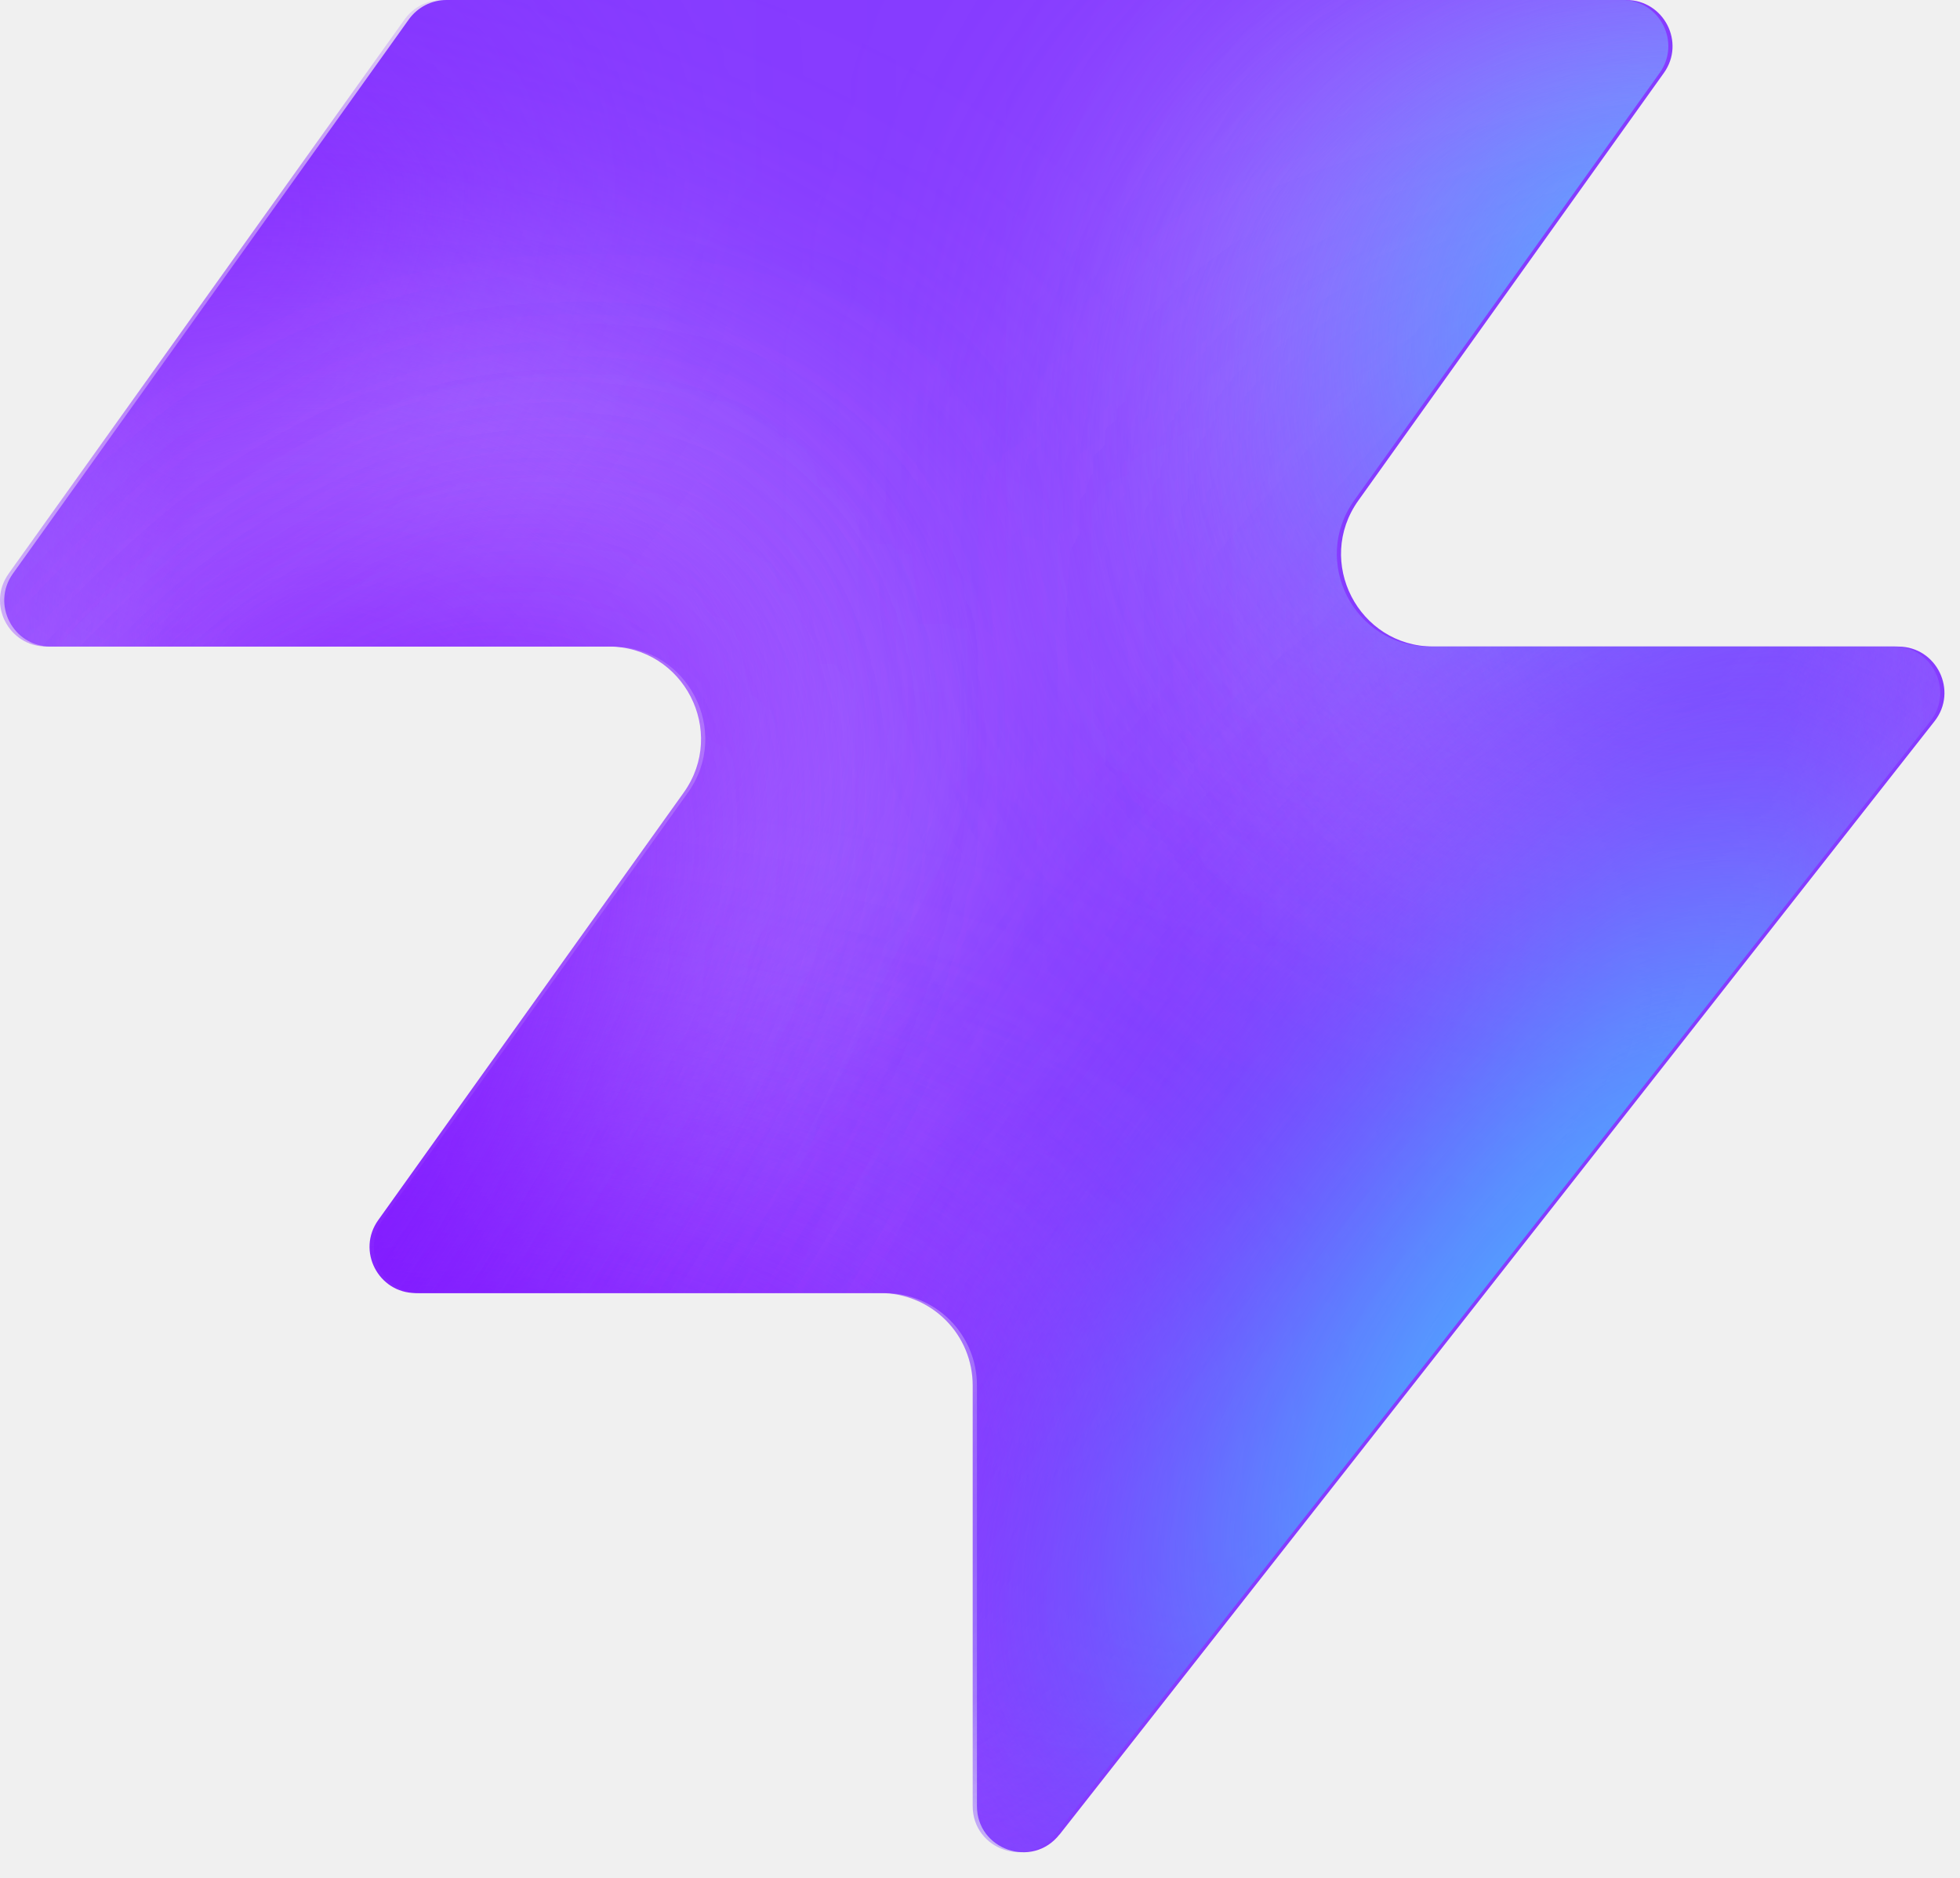
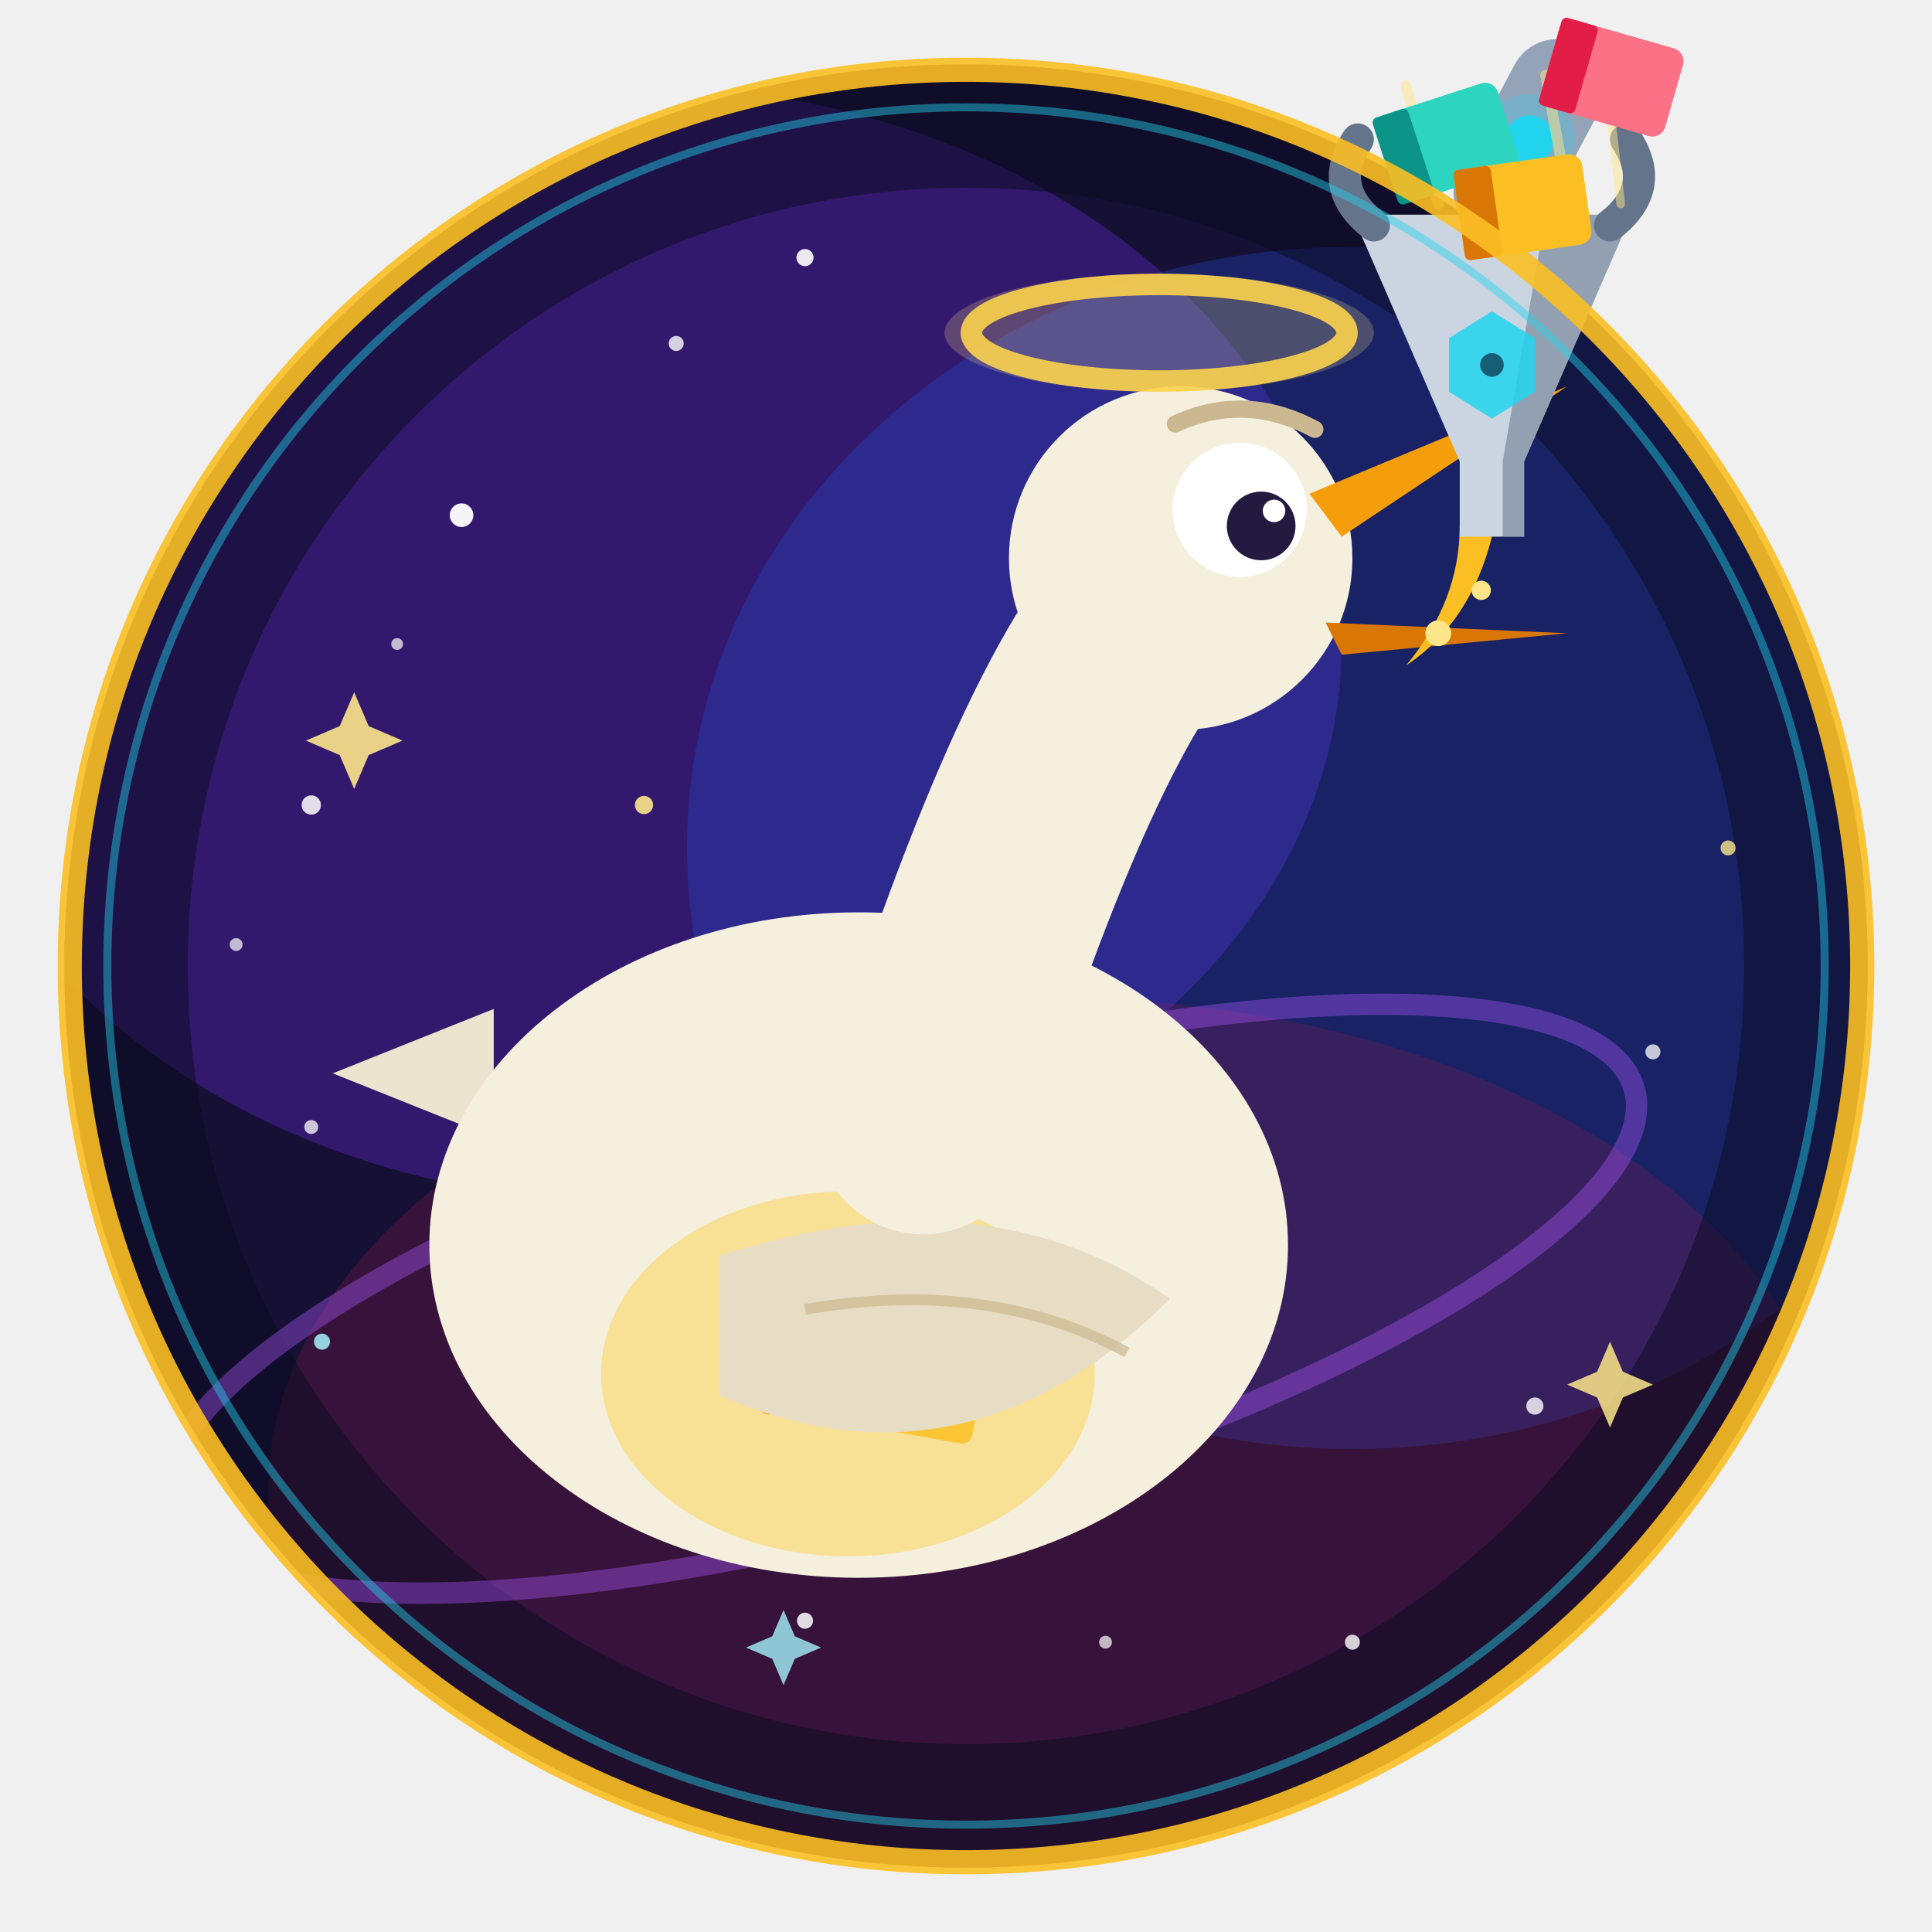
- <svg xmlns="http://www.w3.org/2000/svg" width="48" height="46" fill="none" viewBox="0 0 48 46">
-   <path fill="#863bff" d="M25.946 44.938c-.664.845-2.021.375-2.021-.698V33.937a2.26 2.26 0 0 0-2.262-2.262H10.287c-.92 0-1.456-1.04-.92-1.788l7.48-10.471c1.07-1.497 0-3.578-1.842-3.578H1.237c-.92 0-1.456-1.04-.92-1.788L10.013.474c.214-.297.556-.474.92-.474h28.894c.92 0 1.456 1.04.92 1.788l-7.48 10.471c-1.07 1.498 0 3.579 1.842 3.579h11.377c.943 0 1.473 1.088.89 1.83L25.947 44.94z" style="fill:#863bff;fill:color(display-p3 .525 .23 1);fill-opacity:1" />
-   <mask id="a" width="48" height="46" x="0" y="0" maskUnits="userSpaceOnUse" style="mask-type:alpha">
-     <path fill="#000" d="M25.842 44.938c-.664.844-2.021.375-2.021-.698V33.937a2.26 2.26 0 0 0-2.262-2.262H10.183c-.92 0-1.456-1.04-.92-1.788l7.48-10.471c1.07-1.498 0-3.579-1.842-3.579H1.133c-.92 0-1.456-1.04-.92-1.787L9.91.473c.214-.297.556-.474.92-.474h28.894c.92 0 1.456 1.04.92 1.788l-7.48 10.471c-1.07 1.498 0 3.578 1.842 3.578h11.377c.943 0 1.473 1.088.89 1.832L25.843 44.94z" style="fill:#000;fill-opacity:1" />
-   </mask>
-   <g mask="url(#a)">
-     <g filter="url(#b)">
-       <ellipse cx="5.508" cy="14.704" fill="#ede6ff" rx="5.508" ry="14.704" style="fill:#ede6ff;fill:color(display-p3 .927 .903 1);fill-opacity:1" transform="matrix(.00324 1 1 -.00324 -4.47 31.516)" />
+ <svg xmlns="http://www.w3.org/2000/svg" viewBox="0 0 360 360" role="img">
+   <defs>
+     <clipPath id="tr-badge">
+       <circle cx="180" cy="180" r="168" />
+     </clipPath>
+   </defs>
+   <circle cx="180" cy="180" r="168" fill="#161035" />
+   <g clip-path="url(#tr-badge)">
+     <ellipse cx="118" cy="120" rx="132" ry="104" fill="#6d28d9" opacity="0.34" />
+     <ellipse cx="252" cy="158" rx="124" ry="112" fill="#1d4ed8" opacity="0.30" />
+     <ellipse cx="196" cy="278" rx="146" ry="92" fill="#9d174d" opacity="0.24" />
+     <circle cx="180" cy="180" r="168" fill="none" stroke="#0a0a1f" stroke-width="46" opacity="0.5" />
+     <ellipse cx="168" cy="242" rx="142" ry="40" fill="none" stroke="#a855f7" stroke-width="4" opacity="0.4" transform="rotate(-16 168 242)" />
+     <g fill="#ffffff">
+       <circle cx="86" cy="96" r="2.2" opacity="0.95" />
+       <circle cx="126" cy="64" r="1.4" opacity="0.8" />
+       <circle cx="58" cy="150" r="1.8" opacity="0.85" />
+       <circle cx="74" cy="120" r="1.1" opacity="0.7" />
+       <circle cx="102" cy="196" r="1.5" opacity="0.8" />
+       <circle cx="58" cy="210" r="1.3" opacity="0.75" />
+       <circle cx="150" cy="48" r="1.6" opacity="0.9" />
+       <circle cx="44" cy="176" r="1.2" opacity="0.7" />
+       <circle cx="96" cy="252" r="1.4" opacity="0.8" />
+       <circle cx="150" cy="302" r="1.5" opacity="0.85" />
+       <circle cx="286" cy="262" r="1.6" opacity="0.8" />
+       <circle cx="308" cy="196" r="1.4" opacity="0.75" />
+       <circle cx="252" cy="306" r="1.4" opacity="0.8" />
+       <circle cx="206" cy="306" r="1.2" opacity="0.7" />
+       <circle cx="118" cy="276" r="1.2" opacity="0.7" />
    </g>
-     <g filter="url(#c)">
-       <ellipse cx="10.399" cy="29.851" fill="#ede6ff" rx="10.399" ry="29.851" style="fill:#ede6ff;fill:color(display-p3 .927 .903 1);fill-opacity:1" transform="matrix(.00324 1 1 -.00324 -39.328 7.883)" />
-     </g>
-     <g filter="url(#d)">
-       <ellipse cx="5.508" cy="30.487" fill="#7e14ff" rx="5.508" ry="30.487" style="fill:#7e14ff;fill:color(display-p3 .492 .077 1);fill-opacity:1" transform="rotate(89.814 -25.913 -14.639)scale(1 -1)" />
-     </g>
-     <g filter="url(#e)">
-       <ellipse cx="5.508" cy="30.599" fill="#7e14ff" rx="5.508" ry="30.599" style="fill:#7e14ff;fill:color(display-p3 .492 .077 1);fill-opacity:1" transform="rotate(89.814 -32.644 -3.334)scale(1 -1)" />
-     </g>
-     <g filter="url(#f)">
-       <ellipse cx="5.508" cy="30.599" fill="#7e14ff" rx="5.508" ry="30.599" style="fill:#7e14ff;fill:color(display-p3 .492 .077 1);fill-opacity:1" transform="matrix(.00324 1 1 -.00324 -34.34 30.47)" />
-     </g>
-     <g filter="url(#g)">
-       <ellipse cx="14.072" cy="22.078" fill="#ede6ff" rx="14.072" ry="22.078" style="fill:#ede6ff;fill:color(display-p3 .927 .903 1);fill-opacity:1" transform="rotate(93.35 24.506 48.493)scale(-1 1)" />
-     </g>
-     <g filter="url(#h)">
-       <ellipse cx="3.47" cy="21.501" fill="#7e14ff" rx="3.47" ry="21.501" style="fill:#7e14ff;fill:color(display-p3 .492 .077 1);fill-opacity:1" transform="rotate(89.009 28.708 47.59)scale(-1 1)" />
-     </g>
-     <g filter="url(#i)">
-       <ellipse cx="3.47" cy="21.501" fill="#7e14ff" rx="3.47" ry="21.501" style="fill:#7e14ff;fill:color(display-p3 .492 .077 1);fill-opacity:1" transform="rotate(89.009 28.708 47.59)scale(-1 1)" />
-     </g>
-     <g filter="url(#j)">
-       <ellipse cx=".387" cy="8.972" fill="#7e14ff" rx="4.407" ry="29.108" style="fill:#7e14ff;fill:color(display-p3 .492 .077 1);fill-opacity:1" transform="rotate(39.51 .387 8.972)" />
-     </g>
-     <g filter="url(#k)">
-       <ellipse cx="47.523" cy="-6.092" fill="#7e14ff" rx="4.407" ry="29.108" style="fill:#7e14ff;fill:color(display-p3 .492 .077 1);fill-opacity:1" transform="rotate(37.892 47.523 -6.092)" />
-     </g>
-     <g filter="url(#l)">
-       <ellipse cx="41.412" cy="6.333" fill="#47bfff" rx="5.971" ry="9.665" style="fill:#47bfff;fill:color(display-p3 .28 .748 1);fill-opacity:1" transform="rotate(37.892 41.412 6.333)" />
-     </g>
-     <g filter="url(#m)">
-       <ellipse cx="-1.879" cy="38.332" fill="#7e14ff" rx="4.407" ry="29.108" style="fill:#7e14ff;fill:color(display-p3 .492 .077 1);fill-opacity:1" transform="rotate(37.892 -1.88 38.332)" />
-     </g>
-     <g filter="url(#n)">
-       <ellipse cx="-1.879" cy="38.332" fill="#7e14ff" rx="4.407" ry="29.108" style="fill:#7e14ff;fill:color(display-p3 .492 .077 1);fill-opacity:1" transform="rotate(37.892 -1.88 38.332)" />
-     </g>
-     <g filter="url(#o)">
-       <ellipse cx="35.651" cy="29.907" fill="#7e14ff" rx="4.407" ry="29.108" style="fill:#7e14ff;fill:color(display-p3 .492 .077 1);fill-opacity:1" transform="rotate(37.892 35.651 29.907)" />
-     </g>
-     <g filter="url(#p)">
-       <ellipse cx="38.418" cy="32.4" fill="#47bfff" rx="5.971" ry="15.297" style="fill:#47bfff;fill:color(display-p3 .28 .748 1);fill-opacity:1" transform="rotate(37.892 38.418 32.4)" />
-     </g>
+     <circle cx="120" cy="150" r="1.7" fill="#fde68a" opacity="0.9" />
+     <circle cx="60" cy="250" r="1.5" fill="#a5f3fc" opacity="0.85" />
+     <circle cx="322" cy="158" r="1.4" fill="#fde68a" opacity="0.8" />
+     <path d="M66 129 L68.7 135.3 L75 138 L68.7 140.7 L66 147 L63.3 140.7 L57 138 L63.3 135.3 Z" fill="#fde68a" opacity="0.9" />
+     <path d="M300 250 L302.4 255.6 L308 258 L302.4 260.4 L300 266 L297.6 260.4 L292 258 L297.6 255.6 Z" fill="#fde68a" opacity="0.85" />
+     <path d="M146 300 L148.1 304.9 L153 307 L148.1 309.1 L146 314 L143.9 309.1 L139 307 L143.9 304.9 Z" fill="#a5f3fc" opacity="0.8" />
  </g>
-   <defs>
-     <filter id="b" width="60.045" height="41.654" x="-19.77" y="16.149" color-interpolation-filters="sRGB" filterUnits="userSpaceOnUse">
-       <feFlood flood-opacity="0" result="BackgroundImageFix" />
-       <feBlend in="SourceGraphic" in2="BackgroundImageFix" result="shape" />
-       <feGaussianBlur result="effect1_foregroundBlur_2002_17158" stdDeviation="7.659" />
-     </filter>
-     <filter id="c" width="90.34" height="51.437" x="-54.613" y="-7.533" color-interpolation-filters="sRGB" filterUnits="userSpaceOnUse">
-       <feFlood flood-opacity="0" result="BackgroundImageFix" />
-       <feBlend in="SourceGraphic" in2="BackgroundImageFix" result="shape" />
-       <feGaussianBlur result="effect1_foregroundBlur_2002_17158" stdDeviation="7.659" />
-     </filter>
-     <filter id="d" width="79.355" height="29.4" x="-49.64" y="2.03" color-interpolation-filters="sRGB" filterUnits="userSpaceOnUse">
-       <feFlood flood-opacity="0" result="BackgroundImageFix" />
-       <feBlend in="SourceGraphic" in2="BackgroundImageFix" result="shape" />
-       <feGaussianBlur result="effect1_foregroundBlur_2002_17158" stdDeviation="4.596" />
-     </filter>
-     <filter id="e" width="79.579" height="29.4" x="-45.045" y="20.029" color-interpolation-filters="sRGB" filterUnits="userSpaceOnUse">
-       <feFlood flood-opacity="0" result="BackgroundImageFix" />
-       <feBlend in="SourceGraphic" in2="BackgroundImageFix" result="shape" />
-       <feGaussianBlur result="effect1_foregroundBlur_2002_17158" stdDeviation="4.596" />
-     </filter>
-     <filter id="f" width="79.579" height="29.4" x="-43.513" y="21.178" color-interpolation-filters="sRGB" filterUnits="userSpaceOnUse">
-       <feFlood flood-opacity="0" result="BackgroundImageFix" />
-       <feBlend in="SourceGraphic" in2="BackgroundImageFix" result="shape" />
-       <feGaussianBlur result="effect1_foregroundBlur_2002_17158" stdDeviation="4.596" />
-     </filter>
-     <filter id="g" width="74.749" height="58.852" x="15.756" y="-17.901" color-interpolation-filters="sRGB" filterUnits="userSpaceOnUse">
-       <feFlood flood-opacity="0" result="BackgroundImageFix" />
-       <feBlend in="SourceGraphic" in2="BackgroundImageFix" result="shape" />
-       <feGaussianBlur result="effect1_foregroundBlur_2002_17158" stdDeviation="7.659" />
-     </filter>
-     <filter id="h" width="61.377" height="25.362" x="23.548" y="2.284" color-interpolation-filters="sRGB" filterUnits="userSpaceOnUse">
-       <feFlood flood-opacity="0" result="BackgroundImageFix" />
-       <feBlend in="SourceGraphic" in2="BackgroundImageFix" result="shape" />
-       <feGaussianBlur result="effect1_foregroundBlur_2002_17158" stdDeviation="4.596" />
-     </filter>
-     <filter id="i" width="61.377" height="25.362" x="23.548" y="2.284" color-interpolation-filters="sRGB" filterUnits="userSpaceOnUse">
-       <feFlood flood-opacity="0" result="BackgroundImageFix" />
-       <feBlend in="SourceGraphic" in2="BackgroundImageFix" result="shape" />
-       <feGaussianBlur result="effect1_foregroundBlur_2002_17158" stdDeviation="4.596" />
-     </filter>
-     <filter id="j" width="56.045" height="63.649" x="-27.636" y="-22.853" color-interpolation-filters="sRGB" filterUnits="userSpaceOnUse">
-       <feFlood flood-opacity="0" result="BackgroundImageFix" />
-       <feBlend in="SourceGraphic" in2="BackgroundImageFix" result="shape" />
-       <feGaussianBlur result="effect1_foregroundBlur_2002_17158" stdDeviation="4.596" />
-     </filter>
-     <filter id="k" width="54.814" height="64.646" x="20.116" y="-38.415" color-interpolation-filters="sRGB" filterUnits="userSpaceOnUse">
-       <feFlood flood-opacity="0" result="BackgroundImageFix" />
-       <feBlend in="SourceGraphic" in2="BackgroundImageFix" result="shape" />
-       <feGaussianBlur result="effect1_foregroundBlur_2002_17158" stdDeviation="4.596" />
-     </filter>
-     <filter id="l" width="33.541" height="35.313" x="24.641" y="-11.323" color-interpolation-filters="sRGB" filterUnits="userSpaceOnUse">
-       <feFlood flood-opacity="0" result="BackgroundImageFix" />
-       <feBlend in="SourceGraphic" in2="BackgroundImageFix" result="shape" />
-       <feGaussianBlur result="effect1_foregroundBlur_2002_17158" stdDeviation="4.596" />
-     </filter>
-     <filter id="m" width="54.814" height="64.646" x="-29.286" y="6.009" color-interpolation-filters="sRGB" filterUnits="userSpaceOnUse">
-       <feFlood flood-opacity="0" result="BackgroundImageFix" />
-       <feBlend in="SourceGraphic" in2="BackgroundImageFix" result="shape" />
-       <feGaussianBlur result="effect1_foregroundBlur_2002_17158" stdDeviation="4.596" />
-     </filter>
-     <filter id="n" width="54.814" height="64.646" x="-29.286" y="6.009" color-interpolation-filters="sRGB" filterUnits="userSpaceOnUse">
-       <feFlood flood-opacity="0" result="BackgroundImageFix" />
-       <feBlend in="SourceGraphic" in2="BackgroundImageFix" result="shape" />
-       <feGaussianBlur result="effect1_foregroundBlur_2002_17158" stdDeviation="4.596" />
-     </filter>
-     <filter id="o" width="54.814" height="64.646" x="8.244" y="-2.416" color-interpolation-filters="sRGB" filterUnits="userSpaceOnUse">
-       <feFlood flood-opacity="0" result="BackgroundImageFix" />
-       <feBlend in="SourceGraphic" in2="BackgroundImageFix" result="shape" />
-       <feGaussianBlur result="effect1_foregroundBlur_2002_17158" stdDeviation="4.596" />
-     </filter>
-     <filter id="p" width="39.409" height="43.623" x="18.713" y="10.588" color-interpolation-filters="sRGB" filterUnits="userSpaceOnUse">
-       <feFlood flood-opacity="0" result="BackgroundImageFix" />
-       <feBlend in="SourceGraphic" in2="BackgroundImageFix" result="shape" />
-       <feGaussianBlur result="effect1_foregroundBlur_2002_17158" stdDeviation="4.596" />
-     </filter>
-   </defs>
+   <path d="M92 212 L62 200 L92 188 Z" fill="#ece4ce" />
+   <ellipse cx="160" cy="232" rx="80" ry="62" fill="#f5efdd" />
+   <ellipse cx="158" cy="256" rx="46" ry="34" fill="#fcd34d" opacity="0.5" />
+   <rect x="140" y="248" width="20" height="14" rx="2" fill="#f59e0b" opacity="0.85" transform="rotate(-12 150 255)" />
+   <rect x="166" y="256" width="16" height="12" rx="2" fill="#fbbf24" opacity="0.85" transform="rotate(10 174 262)" />
+   <path d="M134 234 q50 -16 84 8 q-38 38 -84 18 z" fill="#e7ddc4" />
+   <path d="M150 244 q34 -6 60 8" fill="none" stroke="#cbb890" stroke-width="2" opacity="0.7" />
+   <path d="M172 210 Q198 128 218 110" fill="none" stroke="#f5efdd" stroke-width="40" stroke-linecap="round" />
+   <circle cx="220" cy="104" r="32" fill="#f5efdd" />
+   <ellipse cx="216" cy="62" rx="40" ry="11" fill="#fde68a" opacity="0.22" />
+   <ellipse cx="216" cy="62" rx="35" ry="9" fill="none" stroke="#fcd34d" stroke-width="4" opacity="0.9" />
+   <circle cx="231" cy="95" r="12.5" fill="#ffffff" />
+   <circle cx="235" cy="98" r="6.4" fill="#241a3f" />
+   <circle cx="237.4" cy="95.2" r="2.1" fill="#ffffff" />
+   <path d="M219 79 q13 -6 26 1" fill="none" stroke="#cbb890" stroke-width="3.2" stroke-linecap="round" />
+   <path d="M244 92 L292 72 L250 100 Z" fill="#f59e0b" />
+   <path d="M247 116 L292 118 L250 122 Z" fill="#d97706" />
+   <path d="M278 100 Q274 116 262 124 Q272 112 272 98 Z" fill="#fbbf24" />
+   <circle cx="268" cy="118" r="2.4" fill="#fde68a" />
+   <circle cx="276" cy="110" r="1.8" fill="#fde68a" />
+   <path d="M252 40 L304 40 L284 86 L284 100 L272 100 L272 86 Z" fill="#cbd5e1" />
+   <path d="M288 40 L304 40 L284 86 L284 100 L280 100 L280 86 Z" fill="#64748b" opacity="0.55" />
+   <path d="M278 58 l8 5 0 10 -8 5 -8 -5 0 -10 z" fill="#22d3ee" opacity="0.85" />
+   <circle cx="278" cy="68" r="2.2" fill="#155e75" />
+   <rect x="276" y="6" width="18" height="40" rx="9" fill="#94a3b8" transform="rotate(28 285 26)" />
+   <path d="M256 42 q-9 -7 -3 -16" fill="none" stroke="#64748b" stroke-width="6" stroke-linecap="round" />
+   <path d="M300 42 q9 -7 3 -16" fill="none" stroke="#64748b" stroke-width="6" stroke-linecap="round" />
+   <circle cx="285" cy="26" r="8.5" fill="#22d3ee" opacity="0.25" />
+   <circle cx="285" cy="26" r="4.5" fill="#22d3ee" />
+   <g stroke="#fde68a" stroke-linecap="round" opacity="0.5">
+     <line x1="262" y1="16" x2="268" y2="38" stroke-width="2" />
+     <line x1="288" y1="14" x2="292" y2="36" stroke-width="2" />
+     <line x1="300" y1="20" x2="302" y2="38" stroke-width="1.6" />
+   </g>
+   <g transform="rotate(-18 270 28)">
+     <rect x="258" y="18" width="24" height="17" rx="2.5" fill="#2dd4bf" />
+     <rect x="258" y="18" width="7" height="17" rx="1" fill="#0d9488" />
+   </g>
+   <g transform="rotate(16 300 16)">
+     <rect x="288" y="6" width="24" height="17" rx="2.5" fill="#fb7185" />
+     <rect x="288" y="6" width="7" height="17" rx="1" fill="#e11d48" />
+   </g>
+   <g transform="rotate(-8 284 40)">
+     <rect x="272" y="30" width="24" height="17" rx="2.5" fill="#fbbf24" />
+     <rect x="272" y="30" width="7" height="17" rx="1" fill="#d97706" />
+   </g>
+   <circle cx="180" cy="180" r="167" fill="none" stroke="#fbbf24" stroke-width="4.5" opacity="0.9" />
+   <circle cx="180" cy="180" r="160" fill="none" stroke="#22d3ee" stroke-width="1.5" opacity="0.45" />
</svg>
